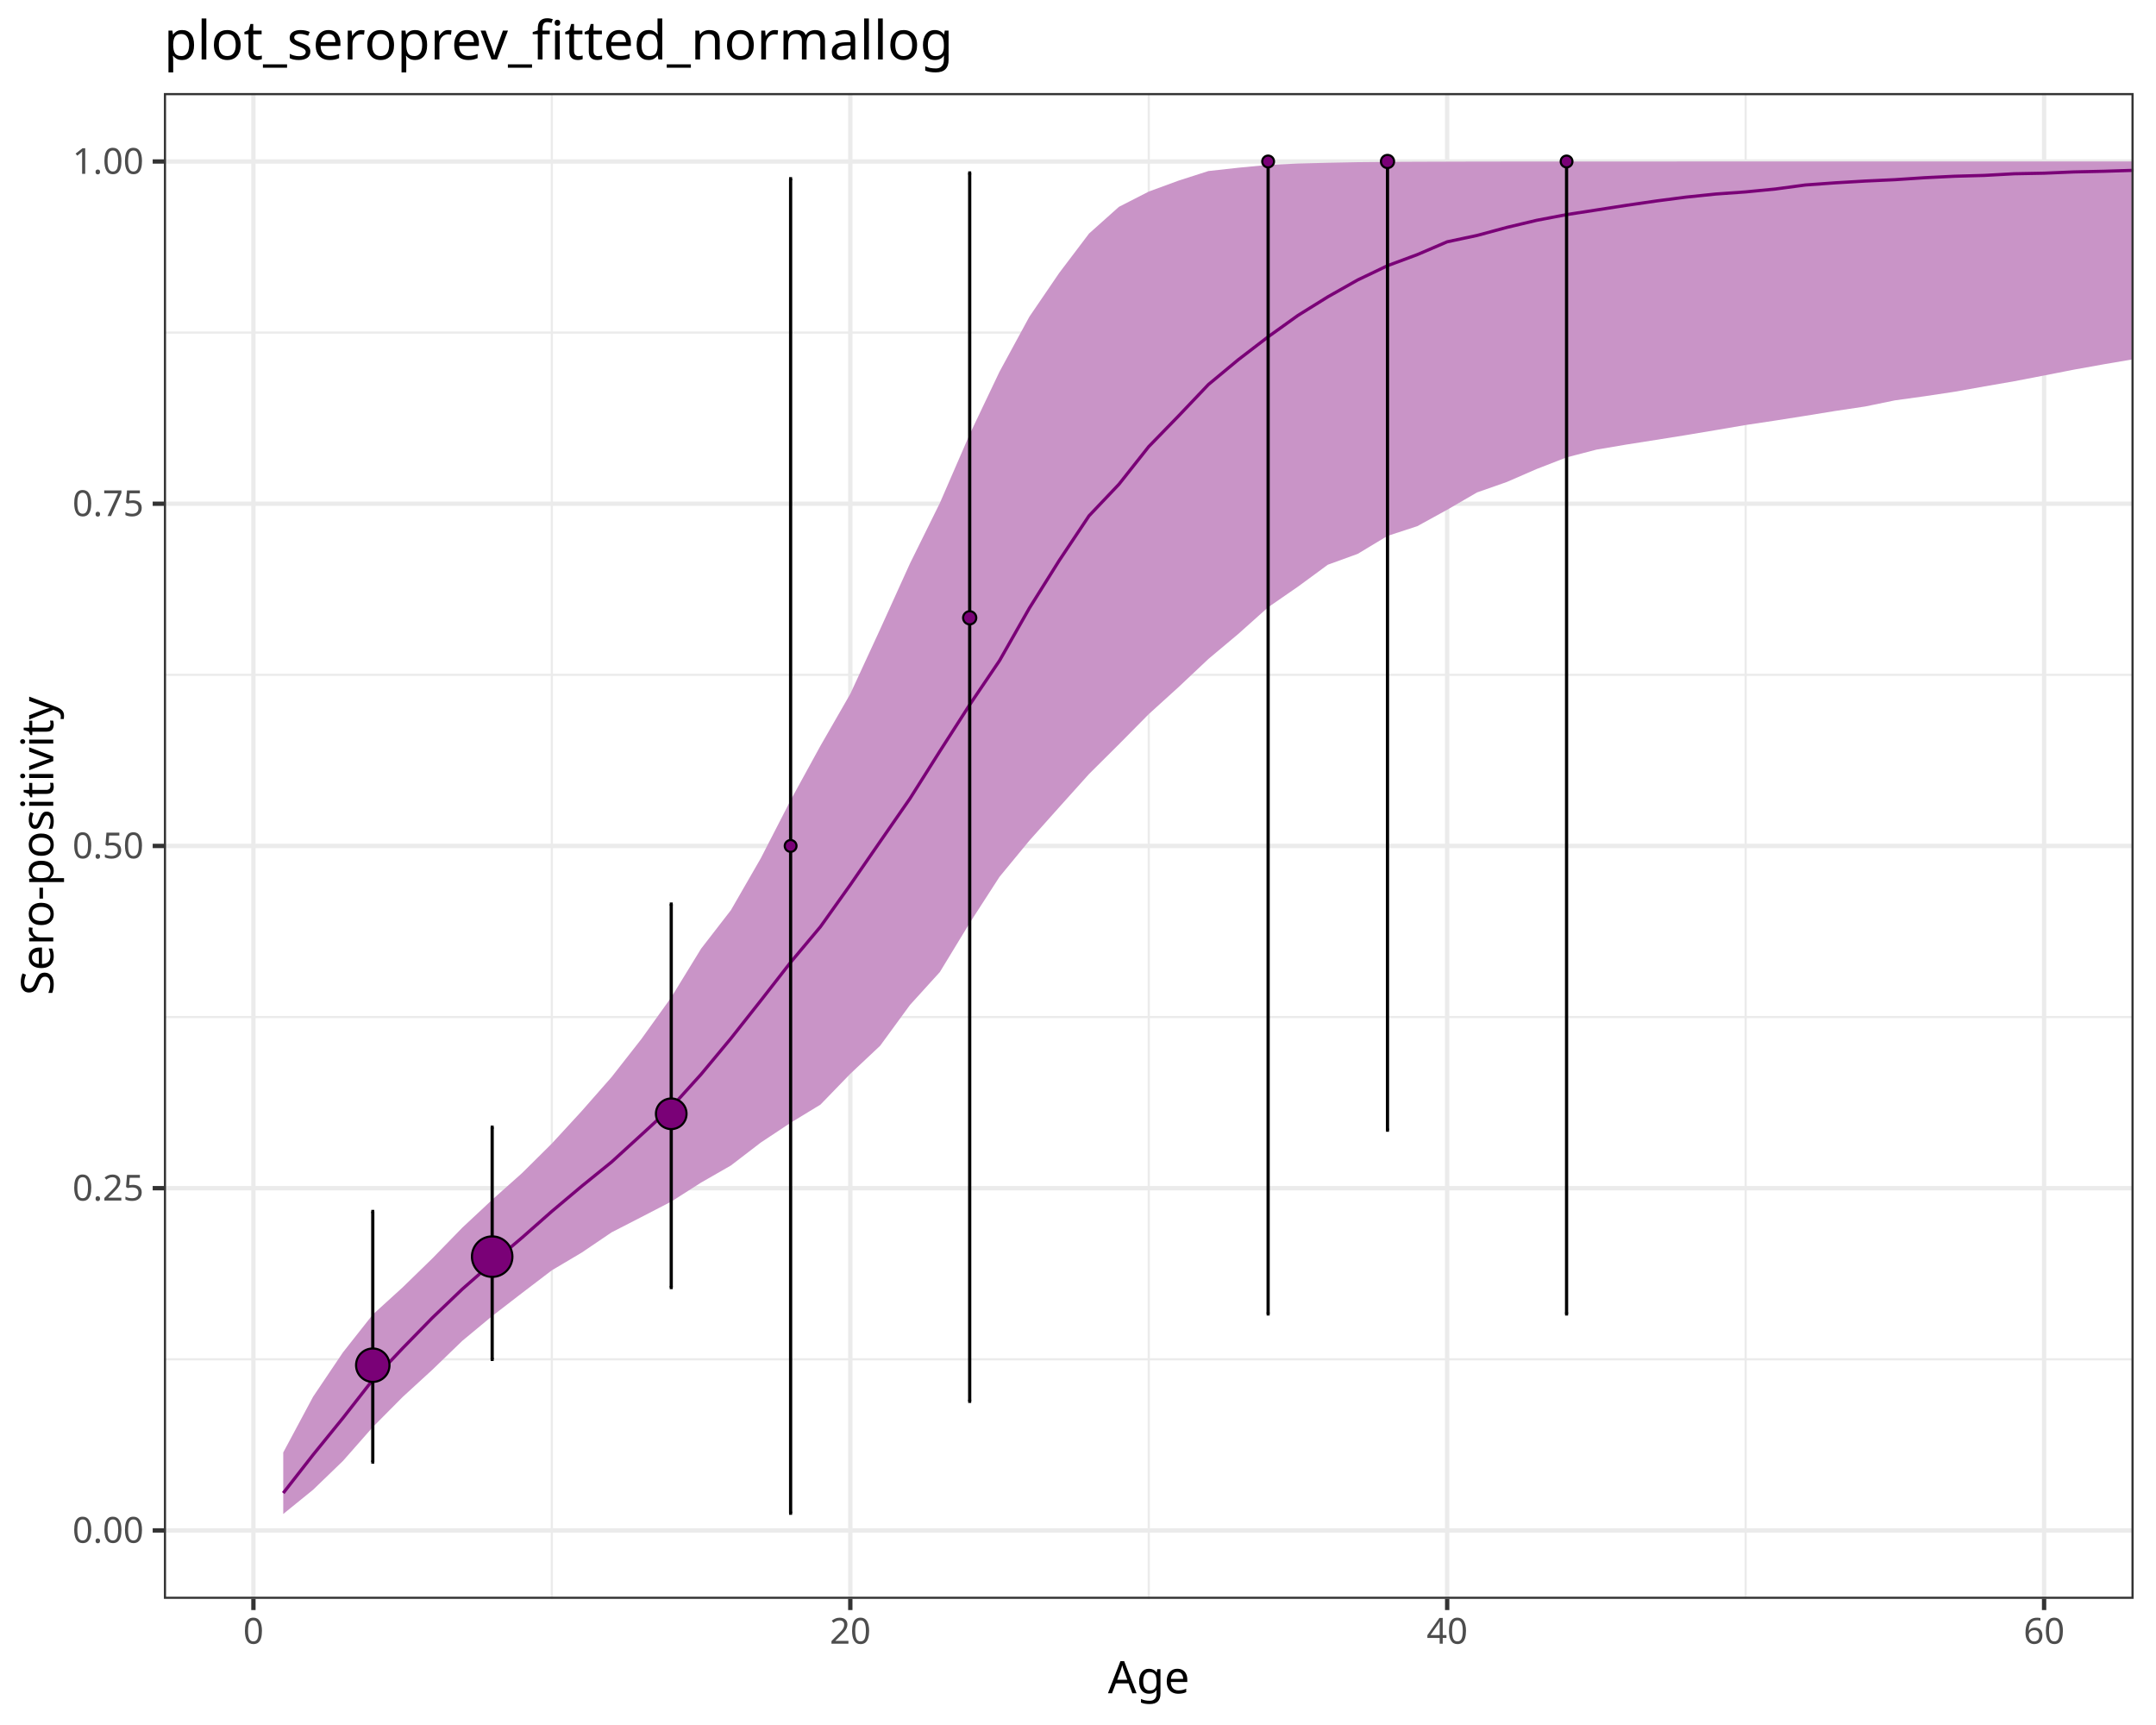
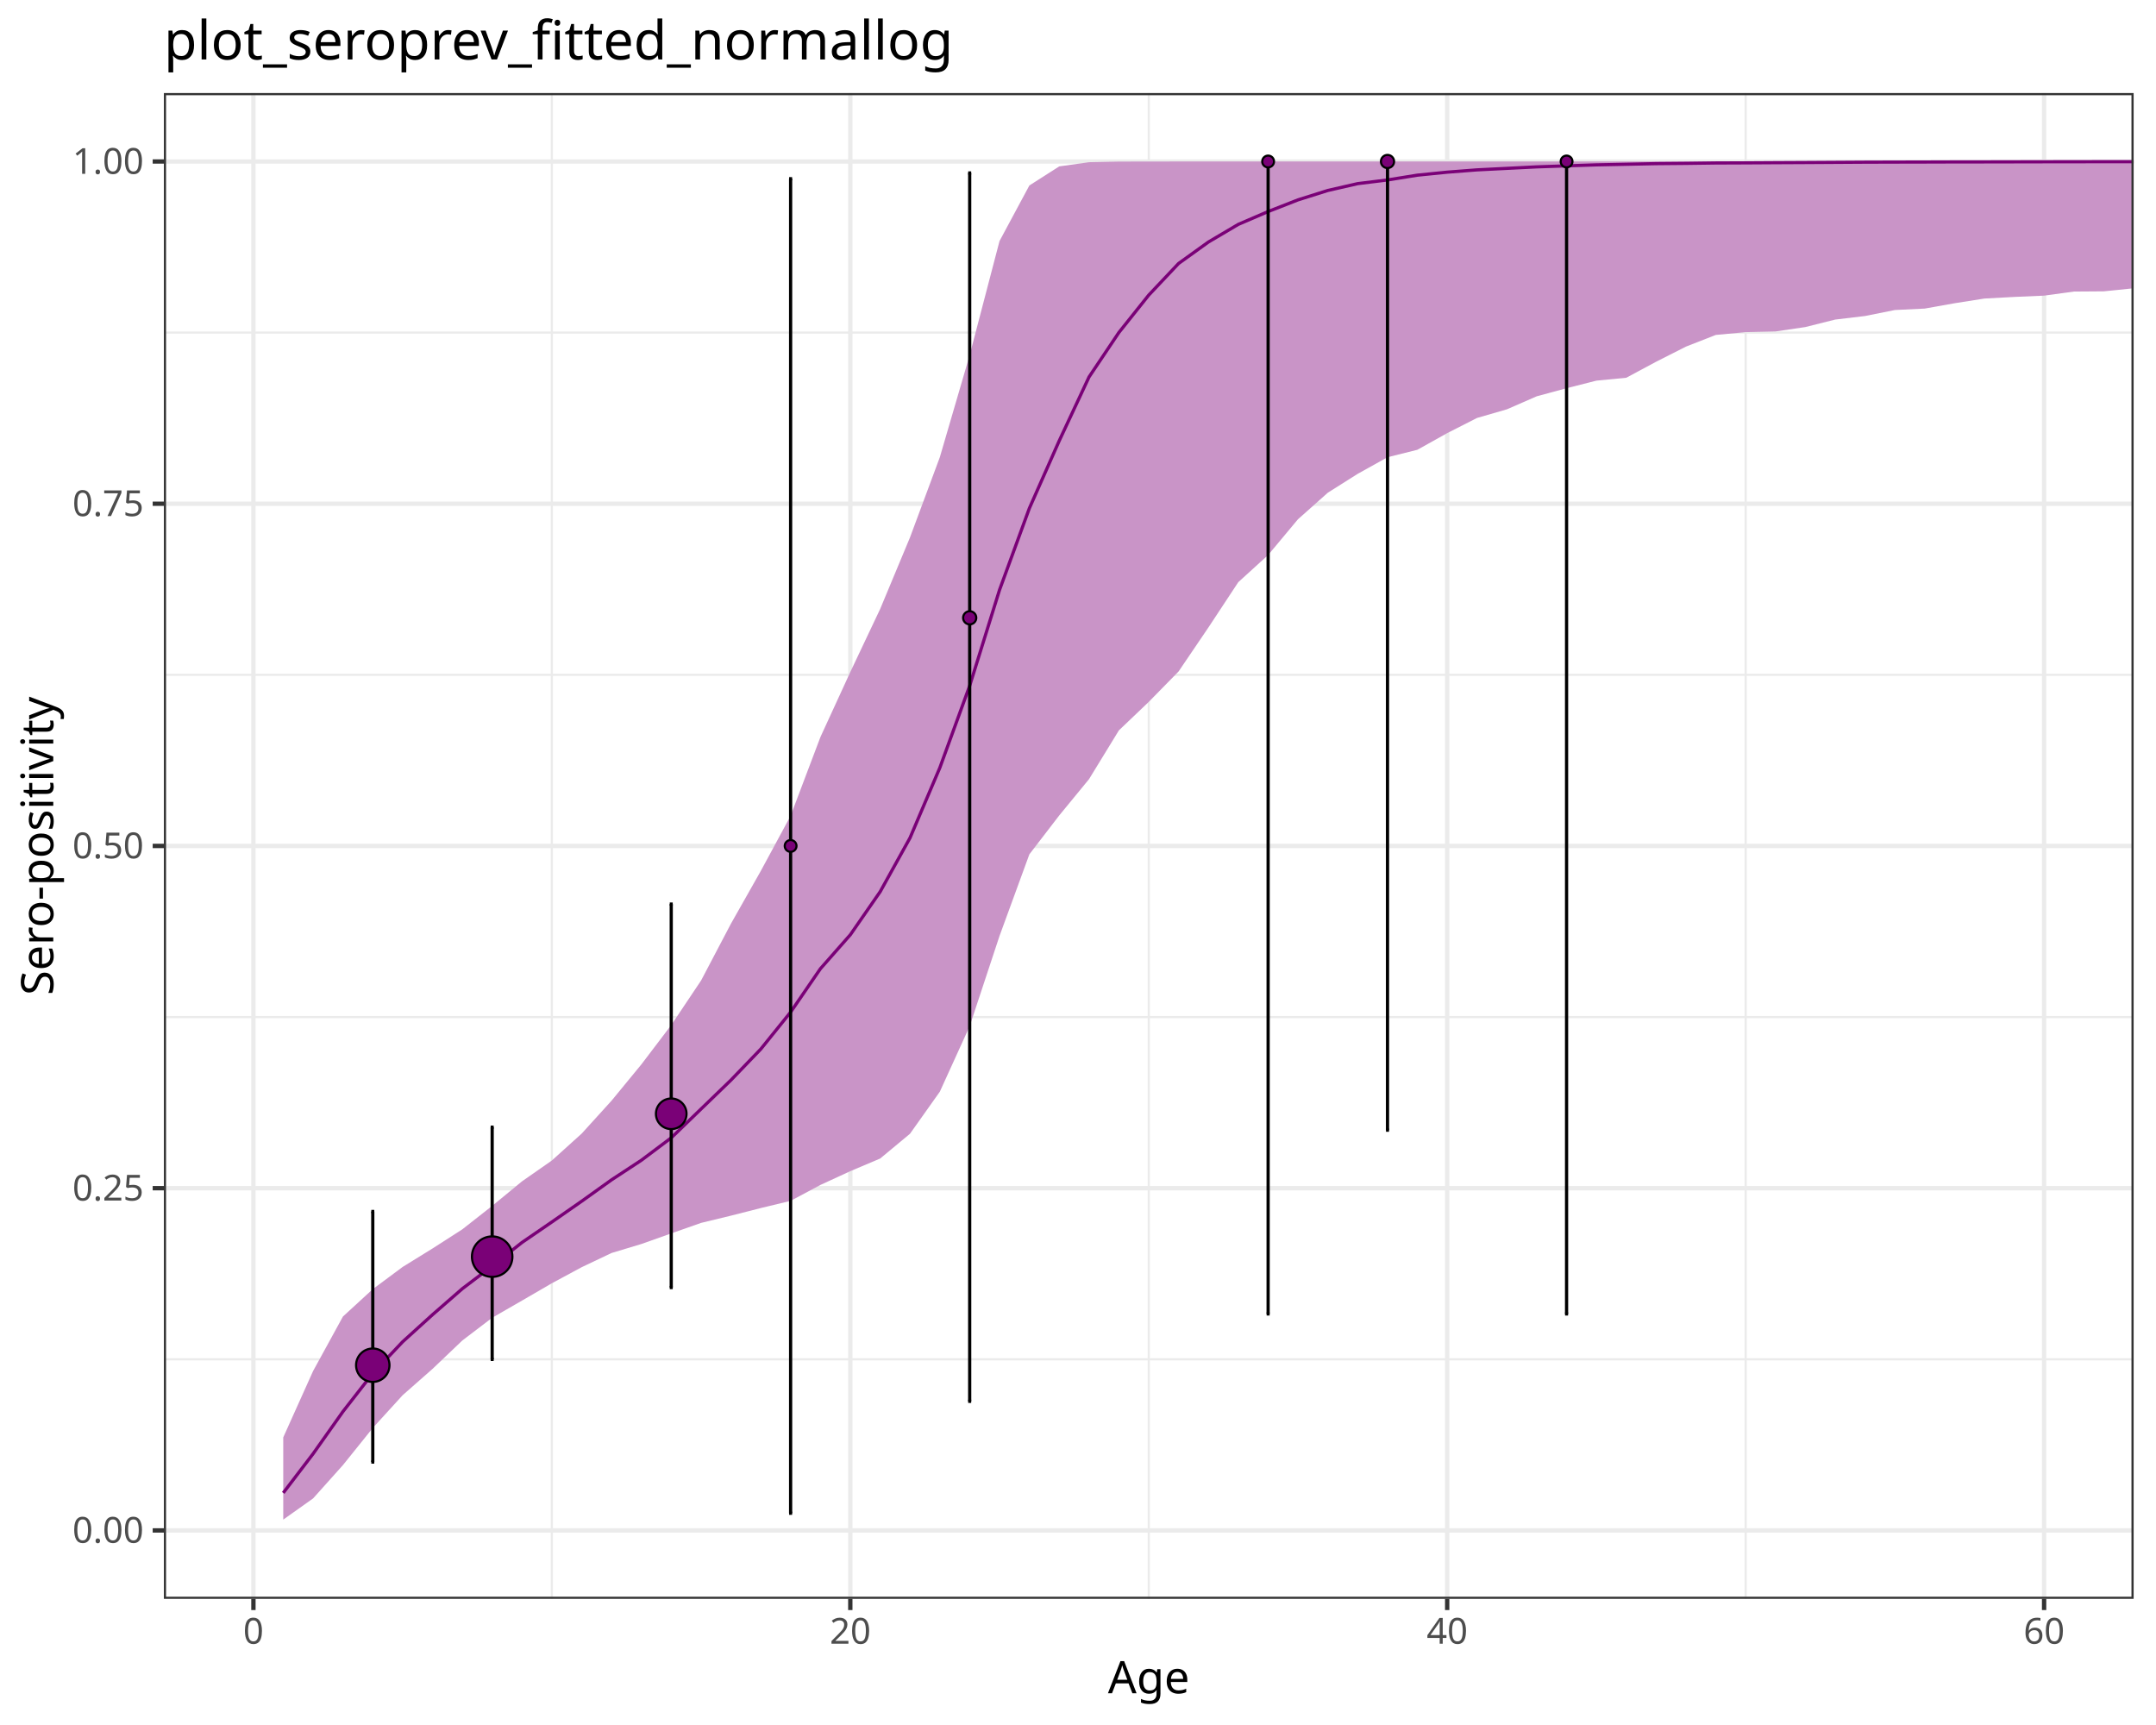
<svg xmlns="http://www.w3.org/2000/svg" class="svglite" data-engine-version="2.0" width="720.00pt" height="576.00pt" viewBox="0 0 720.00 576.00">
  <defs>
    <style type="text/css">
    .svglite line, .svglite polyline, .svglite polygon, .svglite path, .svglite rect, .svglite circle {
      fill: none;
      stroke: #000000;
      stroke-linecap: round;
      stroke-linejoin: round;
      stroke-miterlimit: 10.00;
    }
  </style>
  </defs>
  <rect width="100%" height="100%" style="stroke: none; fill: #FFFFFF;" />
  <defs>
    <clipPath id="cpMC4wMHw3MjAuMDB8MC4wMHw1NzYuMDA=">
      <rect x="0.00" y="0.00" width="720.00" height="576.00" />
    </clipPath>
  </defs>
  <g clip-path="url(#cpMC4wMHw3MjAuMDB8MC4wMHw1NzYuMDA=)">
    <rect x="0.00" y="0.00" width="720.00" height="576.00" style="stroke-width: 1.45; stroke: #FFFFFF; fill: #FFFFFF;" />
  </g>
  <defs>
    <clipPath id="cpNTQuNzN8NzEyLjUzfDMxLjA3fDUzMy44OA==">
      <rect x="54.73" y="31.07" width="657.80" height="502.81" />
    </clipPath>
  </defs>
  <g clip-path="url(#cpNTQuNzN8NzEyLjUzfDMxLjA3fDUzMy44OA==)">
    <rect x="54.73" y="31.07" width="657.80" height="502.81" style="stroke-width: 1.45; stroke: none; fill: #FFFFFF;" />
    <polyline points="54.73,453.89 712.53,453.89 " style="stroke-width: 0.73; stroke: #EBEBEB; stroke-linecap: butt;" />
    <polyline points="54.73,339.61 712.53,339.61 " style="stroke-width: 0.73; stroke: #EBEBEB; stroke-linecap: butt;" />
    <polyline points="54.73,225.34 712.53,225.34 " style="stroke-width: 0.73; stroke: #EBEBEB; stroke-linecap: butt;" />
    <polyline points="54.73,111.06 712.53,111.06 " style="stroke-width: 0.73; stroke: #EBEBEB; stroke-linecap: butt;" />
    <polyline points="184.29,533.88 184.29,31.07 " style="stroke-width: 0.73; stroke: #EBEBEB; stroke-linecap: butt;" />
    <polyline points="383.63,533.88 383.63,31.07 " style="stroke-width: 0.73; stroke: #EBEBEB; stroke-linecap: butt;" />
    <polyline points="582.96,533.88 582.96,31.07 " style="stroke-width: 0.73; stroke: #EBEBEB; stroke-linecap: butt;" />
    <polyline points="54.73,511.03 712.53,511.03 " style="stroke-width: 1.45; stroke: #EBEBEB; stroke-linecap: butt;" />
    <polyline points="54.73,396.75 712.53,396.75 " style="stroke-width: 1.45; stroke: #EBEBEB; stroke-linecap: butt;" />
    <polyline points="54.73,282.47 712.53,282.47 " style="stroke-width: 1.45; stroke: #EBEBEB; stroke-linecap: butt;" />
    <polyline points="54.73,168.20 712.53,168.20 " style="stroke-width: 1.45; stroke: #EBEBEB; stroke-linecap: butt;" />
    <polyline points="54.73,53.92 712.53,53.92 " style="stroke-width: 1.45; stroke: #EBEBEB; stroke-linecap: butt;" />
    <polyline points="84.63,533.88 84.63,31.07 " style="stroke-width: 1.45; stroke: #EBEBEB; stroke-linecap: butt;" />
    <polyline points="283.96,533.88 283.96,31.07 " style="stroke-width: 1.45; stroke: #EBEBEB; stroke-linecap: butt;" />
    <polyline points="483.29,533.88 483.29,31.07 " style="stroke-width: 1.45; stroke: #EBEBEB; stroke-linecap: butt;" />
    <polyline points="682.63,533.88 682.63,31.07 " style="stroke-width: 1.45; stroke: #EBEBEB; stroke-linecap: butt;" />
-     <polygon points="94.59,485.00 104.56,466.38 114.53,451.57 124.49,438.95 134.46,429.87 144.43,420.16 154.39,409.93 164.36,400.61 174.33,391.72 184.29,381.84 194.26,371.00 204.23,359.65 214.19,346.94 224.16,333.04 234.13,316.78 244.09,303.91 254.06,286.60 264.03,267.21 273.99,249.04 283.96,231.69 293.93,210.11 303.89,188.15 313.86,167.98 323.83,145.02 333.79,124.11 343.76,105.76 353.73,91.13 363.69,77.98 373.66,69.07 383.63,63.97 393.59,60.31 403.56,57.11 413.53,56.01 423.49,55.06 433.46,54.60 443.43,54.35 453.39,54.15 463.36,54.06 473.33,54.01 483.29,53.98 493.26,53.95 503.23,53.94 513.19,53.93 523.16,53.93 533.13,53.93 543.09,53.93 553.06,53.93 563.03,53.92 572.99,53.92 582.96,53.92 592.93,53.92 602.89,53.92 612.86,53.92 622.83,53.92 632.79,53.92 642.76,53.92 652.73,53.92 662.69,53.92 672.66,53.92 682.63,53.92 692.59,53.92 702.56,53.92 712.53,53.92 722.49,53.92 732.46,53.92 742.43,53.92 752.39,53.92 762.36,53.92 772.33,53.92 782.29,53.92 792.26,53.92 802.23,53.92 812.19,53.92 822.16,53.92 832.13,53.92 842.09,53.92 852.06,53.92 862.03,53.92 872.00,53.92 881.96,53.92 881.96,99.12 872.00,100.19 862.03,101.21 852.06,102.28 842.09,102.84 832.13,103.81 822.16,104.83 812.19,105.93 802.23,106.72 792.26,107.80 782.29,109.19 772.33,110.61 762.36,112.07 752.39,113.56 742.43,115.10 732.46,116.67 722.49,118.29 712.53,119.94 702.56,121.64 692.59,123.43 682.63,125.38 672.66,127.30 662.69,129.03 652.73,130.81 642.76,132.31 632.79,133.69 622.83,135.74 612.86,137.23 602.89,138.85 592.93,140.42 582.96,141.92 572.99,143.62 563.03,145.29 553.06,146.88 543.09,148.45 533.13,150.14 523.16,152.73 513.19,156.60 503.23,160.93 493.26,164.43 483.29,170.21 473.33,175.69 463.36,178.95 453.39,184.95 443.43,188.57 433.46,195.89 423.49,202.78 413.53,211.68 403.56,220.03 393.59,229.42 383.63,238.46 373.66,248.54 363.69,258.45 353.73,269.53 343.76,280.69 333.79,292.79 323.83,308.20 313.86,324.59 303.89,335.57 293.93,349.19 283.96,358.56 273.99,368.85 264.03,374.91 254.06,381.52 244.09,389.17 234.13,394.88 224.16,401.23 214.19,406.39 204.23,411.51 194.26,418.26 184.29,424.17 174.33,431.76 164.36,439.45 154.39,447.72 144.43,457.34 134.46,466.48 124.49,476.53 114.53,487.83 104.56,497.45 94.59,505.54 " style="stroke-width: 0.00; stroke: none; stroke-linecap: butt; fill: #C994C7;" />
-     <polyline points="94.59,485.00 104.56,466.38 114.53,451.57 124.49,438.95 134.46,429.87 144.43,420.16 154.39,409.93 164.36,400.61 174.33,391.72 184.29,381.84 194.26,371.00 204.23,359.65 214.19,346.94 224.16,333.04 234.13,316.78 244.09,303.91 254.06,286.60 264.03,267.21 273.99,249.04 283.96,231.69 293.93,210.11 303.89,188.15 313.86,167.98 323.83,145.02 333.79,124.11 343.76,105.76 353.73,91.13 363.69,77.98 373.66,69.07 383.63,63.97 393.59,60.31 403.56,57.11 413.53,56.01 423.49,55.06 433.46,54.60 443.43,54.35 453.39,54.15 463.36,54.06 473.33,54.01 483.29,53.98 493.26,53.95 503.23,53.94 513.19,53.93 523.16,53.93 533.13,53.93 543.09,53.93 553.06,53.93 563.03,53.92 572.99,53.92 582.96,53.92 592.93,53.92 602.89,53.92 612.86,53.92 622.83,53.92 632.79,53.92 642.76,53.92 652.73,53.92 662.69,53.92 672.66,53.92 682.63,53.92 692.59,53.92 702.56,53.92 712.53,53.92 722.49,53.92 732.46,53.92 742.43,53.92 752.39,53.92 762.36,53.92 772.33,53.92 782.29,53.92 792.26,53.92 802.23,53.92 812.19,53.92 822.16,53.92 832.13,53.92 842.09,53.92 852.06,53.92 862.03,53.92 872.00,53.92 881.96,53.92 " style="stroke-width: 1.07; stroke: none; stroke-linecap: butt;" />
-     <polyline points="881.96,99.12 872.00,100.19 862.03,101.21 852.06,102.28 842.09,102.84 832.13,103.81 822.16,104.83 812.19,105.93 802.23,106.72 792.26,107.80 782.29,109.19 772.33,110.61 762.36,112.07 752.39,113.56 742.43,115.10 732.46,116.67 722.49,118.29 712.53,119.94 702.56,121.64 692.59,123.43 682.63,125.38 672.66,127.30 662.69,129.03 652.73,130.81 642.76,132.31 632.79,133.69 622.83,135.74 612.86,137.23 602.89,138.85 592.93,140.42 582.96,141.92 572.99,143.62 563.03,145.29 553.06,146.88 543.09,148.45 533.13,150.14 523.16,152.73 513.19,156.60 503.23,160.93 493.26,164.43 483.29,170.21 473.33,175.69 463.36,178.95 453.39,184.95 443.43,188.57 433.46,195.89 423.49,202.78 413.53,211.68 403.56,220.03 393.59,229.42 383.63,238.46 373.66,248.54 363.69,258.45 353.73,269.53 343.76,280.69 333.79,292.79 323.83,308.20 313.86,324.59 303.89,335.57 293.93,349.19 283.96,358.56 273.99,368.85 264.03,374.91 254.06,381.52 244.09,389.17 234.13,394.88 224.16,401.23 214.19,406.39 204.23,411.51 194.26,418.26 184.29,424.17 174.33,431.76 164.36,439.45 154.39,447.72 144.43,457.34 134.46,466.48 124.49,476.53 114.53,487.83 104.56,497.45 94.59,505.54 " style="stroke-width: 1.07; stroke: none; stroke-linecap: butt;" />
-     <polyline points="94.59,498.55 104.56,485.77 114.53,473.49 124.49,460.75 134.46,450.20 144.43,439.99 154.39,430.45 164.36,421.70 174.33,413.27 184.29,404.48 194.26,396.09 204.23,388.01 214.19,378.92 224.16,369.75 234.13,358.72 244.09,346.74 254.06,334.12 264.03,321.33 273.99,309.45 283.96,295.45 293.93,281.01 303.89,266.64 313.86,250.85 323.83,235.32 333.79,220.60 343.76,203.07 353.73,187.16 363.69,172.23 373.66,161.72 383.63,149.12 393.59,138.88 403.56,128.39 413.53,120.11 423.49,112.47 433.46,105.32 443.43,99.12 453.39,93.49 463.36,88.72 473.33,85.01 483.29,80.74 493.26,78.62 503.23,75.93 513.19,73.56 523.16,71.66 533.13,70.12 543.09,68.57 553.06,67.12 563.03,65.82 572.99,64.79 582.96,64.08 592.93,63.11 602.89,61.77 612.86,61.05 622.83,60.46 632.79,60.00 642.76,59.34 652.73,58.85 662.69,58.57 672.66,58.02 682.63,57.83 692.59,57.41 702.56,57.19 712.53,56.88 722.49,56.55 732.46,56.33 742.43,56.17 752.39,55.98 762.36,55.92 772.33,55.84 782.29,55.67 792.26,55.54 802.23,55.43 812.19,55.30 822.16,55.22 832.13,55.10 842.09,55.02 852.06,54.96 862.03,54.89 872.00,54.84 881.96,54.78 " style="stroke-width: 1.07; stroke: #7A0177; stroke-linecap: butt;" />
+     <polygon points="94.59,479.96 104.56,457.80 114.53,439.60 124.49,430.46 134.46,423.05 144.43,416.89 154.39,410.49 164.36,402.66 174.33,394.46 184.29,387.51 194.26,378.51 204.23,367.53 214.19,355.41 224.16,342.29 234.13,327.40 244.09,308.45 254.06,290.84 264.03,272.40 273.99,246.09 283.96,224.40 293.93,203.35 303.89,179.47 313.86,152.66 323.83,118.55 333.79,80.49 343.76,61.93 353.73,55.56 363.69,54.16 373.66,53.95 383.63,53.93 393.59,53.92 403.56,53.92 413.53,53.92 423.49,53.92 433.46,53.92 443.43,53.92 453.39,53.92 463.36,53.92 473.33,53.92 483.29,53.92 493.26,53.92 503.23,53.92 513.19,53.92 523.16,53.92 533.13,53.92 543.09,53.92 553.06,53.92 563.03,53.92 572.99,53.92 582.96,53.92 592.93,53.92 602.89,53.92 612.86,53.92 622.83,53.92 632.79,53.92 642.76,53.92 652.73,53.92 662.69,53.92 672.66,53.92 682.63,53.92 692.59,53.92 702.56,53.92 712.53,53.92 722.49,53.92 732.46,53.92 742.43,53.92 752.39,53.92 762.36,53.92 772.33,53.92 782.29,53.92 792.26,53.92 802.23,53.92 812.19,53.92 822.16,53.92 832.13,53.92 842.09,53.92 852.06,53.92 862.03,53.92 872.00,53.92 881.96,53.92 881.96,83.33 872.00,84.07 862.03,84.51 852.06,85.54 842.09,86.26 832.13,86.80 822.16,86.97 812.19,87.21 802.23,87.92 792.26,89.01 782.29,90.57 772.33,91.79 762.36,91.90 752.39,92.43 742.43,92.89 732.46,93.67 722.49,94.69 712.53,96.26 702.56,97.28 692.59,97.35 682.63,98.72 672.66,99.15 662.69,99.69 652.73,101.26 642.76,103.04 632.79,103.52 622.83,105.52 612.86,106.71 602.89,109.21 592.93,110.68 582.96,110.90 572.99,111.84 563.03,115.74 553.06,120.79 543.09,126.14 533.13,127.10 523.16,129.63 513.19,132.33 503.23,136.68 493.26,139.56 483.29,144.63 473.33,150.19 463.36,152.68 453.39,158.23 443.43,164.52 433.46,173.39 423.49,185.33 413.53,194.39 403.56,209.51 393.59,224.21 383.63,234.37 373.66,243.88 363.69,260.16 353.73,272.29 343.76,285.27 333.79,312.53 323.83,342.65 313.86,364.53 303.89,378.58 293.93,386.85 283.96,391.07 273.99,395.66 264.03,400.98 254.06,403.39 244.09,405.93 234.13,408.34 224.16,411.85 214.19,415.39 204.23,418.39 194.26,423.13 184.29,428.50 174.33,434.28 164.36,440.02 154.39,447.61 144.43,457.10 134.46,465.88 124.49,476.82 114.53,489.21 104.56,500.34 94.59,507.42 " style="stroke-width: 0.00; stroke: none; stroke-linecap: butt; fill: #C994C7;" />
+     <polyline points="94.59,479.96 104.56,457.80 114.53,439.60 124.49,430.46 134.46,423.05 144.43,416.89 154.39,410.49 164.36,402.66 174.33,394.46 184.29,387.51 194.26,378.51 204.23,367.53 214.19,355.41 224.16,342.29 234.13,327.40 244.09,308.45 254.06,290.84 264.03,272.40 273.99,246.09 283.96,224.40 293.93,203.35 303.89,179.47 313.86,152.66 323.83,118.55 333.79,80.49 343.76,61.93 353.73,55.56 363.69,54.16 373.66,53.95 383.63,53.93 393.59,53.92 403.56,53.92 413.53,53.92 423.49,53.92 433.46,53.92 443.43,53.92 453.39,53.92 463.36,53.92 473.33,53.92 483.29,53.92 493.26,53.92 503.23,53.92 513.19,53.92 523.16,53.92 533.13,53.92 543.09,53.92 553.06,53.92 563.03,53.92 572.99,53.92 582.96,53.92 592.93,53.92 602.89,53.92 612.86,53.92 622.83,53.92 632.79,53.92 642.76,53.92 652.73,53.92 662.69,53.92 672.66,53.92 682.63,53.92 692.59,53.92 702.56,53.92 712.53,53.92 722.49,53.92 732.46,53.92 742.43,53.92 752.39,53.92 762.36,53.92 772.33,53.92 782.29,53.92 792.26,53.92 802.23,53.92 812.19,53.92 822.16,53.92 832.13,53.92 842.09,53.92 852.06,53.92 862.03,53.92 872.00,53.92 881.96,53.92 " style="stroke-width: 1.07; stroke: none; stroke-linecap: butt;" />
+     <polyline points="881.96,83.33 872.00,84.07 862.03,84.51 852.06,85.54 842.09,86.26 832.13,86.80 822.16,86.97 812.19,87.21 802.23,87.92 792.26,89.01 782.29,90.57 772.33,91.79 762.36,91.90 752.39,92.43 742.43,92.89 732.46,93.67 722.49,94.69 712.53,96.26 702.56,97.28 692.59,97.35 682.63,98.72 672.66,99.15 662.69,99.69 652.73,101.26 642.76,103.04 632.79,103.52 622.83,105.52 612.86,106.71 602.89,109.21 592.93,110.68 582.96,110.90 572.99,111.84 563.03,115.74 553.06,120.79 543.09,126.14 533.13,127.10 523.16,129.63 513.19,132.33 503.23,136.68 493.26,139.56 483.29,144.63 473.33,150.19 463.36,152.68 453.39,158.23 443.43,164.52 433.46,173.39 423.49,185.33 413.53,194.39 403.56,209.51 393.59,224.21 383.63,234.37 373.66,243.88 363.69,260.16 353.73,272.29 343.76,285.27 333.79,312.53 323.83,342.65 313.86,364.53 303.89,378.58 293.93,386.85 283.96,391.07 273.99,395.66 264.03,400.98 254.06,403.39 244.09,405.93 234.13,408.34 224.16,411.85 214.19,415.39 204.23,418.39 194.26,423.13 184.29,428.50 174.33,434.28 164.36,440.02 154.39,447.61 144.43,457.10 134.46,465.88 124.49,476.82 114.53,489.21 104.56,500.34 94.59,507.42 " style="stroke-width: 1.07; stroke: none; stroke-linecap: butt;" />
+     <polyline points="94.59,498.50 104.56,485.43 114.53,471.34 124.49,458.58 134.46,448.04 144.43,439.00 154.39,430.32 164.36,422.75 174.33,414.87 184.29,408.04 194.26,401.10 204.23,393.96 214.19,387.42 224.16,379.93 234.13,370.29 244.09,360.67 254.06,350.31 264.03,337.96 273.99,323.45 283.96,312.14 293.93,297.76 303.89,279.80 313.86,256.36 323.83,228.98 333.79,197.00 343.76,169.72 353.73,147.18 363.69,125.87 373.66,111.02 383.63,98.53 393.59,87.98 403.56,80.81 413.53,74.92 423.49,70.64 433.46,66.74 443.43,63.60 453.39,61.32 463.36,60.09 473.33,58.49 483.29,57.49 493.26,56.72 503.23,56.22 513.19,55.72 523.16,55.38 533.13,55.05 543.09,54.85 553.06,54.64 563.03,54.55 572.99,54.42 582.96,54.38 592.93,54.32 602.89,54.27 612.86,54.21 622.83,54.15 632.79,54.12 642.76,54.10 652.73,54.07 662.69,54.06 672.66,54.04 682.63,54.02 692.59,54.01 702.56,53.99 712.53,53.99 722.49,53.98 732.46,53.97 742.43,53.97 752.39,53.96 762.36,53.96 772.33,53.95 782.29,53.95 792.26,53.95 802.23,53.94 812.19,53.94 822.16,53.94 832.13,53.94 842.09,53.93 852.06,53.93 862.03,53.93 872.00,53.93 881.96,53.93 " style="stroke-width: 1.07; stroke: #7A0177; stroke-linecap: butt;" />
    <polyline points="124.00,404.53 124.99,404.53 " style="stroke-width: 1.07; stroke-linecap: butt;" />
    <polyline points="124.49,404.53 124.49,488.20 " style="stroke-width: 1.07; stroke-linecap: butt;" />
    <polyline points="124.00,488.20 124.99,488.20 " style="stroke-width: 1.07; stroke-linecap: butt;" />
    <polyline points="163.86,376.38 164.86,376.38 " style="stroke-width: 1.07; stroke-linecap: butt;" />
    <polyline points="164.36,376.38 164.36,453.92 " style="stroke-width: 1.07; stroke-linecap: butt;" />
    <polyline points="163.86,453.92 164.86,453.92 " style="stroke-width: 1.07; stroke-linecap: butt;" />
    <polyline points="223.66,301.88 224.66,301.88 " style="stroke-width: 1.07; stroke-linecap: butt;" />
    <polyline points="224.16,301.88 224.16,429.92 " style="stroke-width: 1.07; stroke-linecap: butt;" />
    <polyline points="223.66,429.92 224.66,429.92 " style="stroke-width: 1.07; stroke-linecap: butt;" />
    <polyline points="263.53,59.67 264.53,59.67 " style="stroke-width: 1.07; stroke-linecap: butt;" />
    <polyline points="264.03,59.67 264.03,505.28 " style="stroke-width: 1.07; stroke-linecap: butt;" />
    <polyline points="263.53,505.28 264.53,505.28 " style="stroke-width: 1.07; stroke-linecap: butt;" />
    <polyline points="323.33,57.76 324.33,57.76 " style="stroke-width: 1.07; stroke-linecap: butt;" />
    <polyline points="323.83,57.76 323.83,467.92 " style="stroke-width: 1.07; stroke-linecap: butt;" />
    <polyline points="323.33,467.92 324.33,467.92 " style="stroke-width: 1.07; stroke-linecap: butt;" />
    <polyline points="423.00,53.92 423.99,53.92 " style="stroke-width: 1.07; stroke-linecap: butt;" />
    <polyline points="423.49,53.92 423.49,438.75 " style="stroke-width: 1.07; stroke-linecap: butt;" />
    <polyline points="423.00,438.75 423.99,438.75 " style="stroke-width: 1.07; stroke-linecap: butt;" />
    <polyline points="462.86,53.92 463.86,53.92 " style="stroke-width: 1.07; stroke-linecap: butt;" />
    <polyline points="463.36,53.92 463.36,377.37 " style="stroke-width: 1.07; stroke-linecap: butt;" />
    <polyline points="462.86,377.37 463.86,377.37 " style="stroke-width: 1.07; stroke-linecap: butt;" />
    <polyline points="522.66,53.92 523.66,53.92 " style="stroke-width: 1.07; stroke-linecap: butt;" />
    <polyline points="523.16,53.92 523.16,438.75 " style="stroke-width: 1.07; stroke-linecap: butt;" />
    <polyline points="522.66,438.75 523.66,438.75 " style="stroke-width: 1.07; stroke-linecap: butt;" />
    <polyline points="722.00,53.92 722.99,53.92 " style="stroke-width: 1.07; stroke-linecap: butt;" />
    <polyline points="722.49,53.92 722.49,499.60 " style="stroke-width: 1.07; stroke-linecap: butt;" />
    <polyline points="722.00,499.60 722.99,499.60 " style="stroke-width: 1.07; stroke-linecap: butt;" />
    <circle cx="124.49" cy="455.86" r="5.58" style="stroke-width: 0.71; fill: #7A0177;" />
    <circle cx="164.36" cy="419.61" r="6.76" style="stroke-width: 0.71; fill: #7A0177;" />
    <circle cx="224.16" cy="371.91" r="5.11" style="stroke-width: 0.71; fill: #7A0177;" />
    <circle cx="264.03" cy="282.47" r="1.97" style="stroke-width: 0.71; fill: #7A0177;" />
    <circle cx="323.83" cy="206.29" r="2.20" style="stroke-width: 0.71; fill: #7A0177;" />
    <circle cx="423.49" cy="53.92" r="1.97" style="stroke-width: 0.71; fill: #7A0177;" />
    <circle cx="463.36" cy="53.92" r="2.20" style="stroke-width: 0.71; fill: #7A0177;" />
    <circle cx="523.16" cy="53.92" r="1.97" style="stroke-width: 0.71; fill: #7A0177;" />
    <circle cx="722.49" cy="53.92" r="1.42" style="stroke-width: 0.71; fill: #7A0177;" />
    <rect x="54.73" y="31.07" width="657.80" height="502.81" style="stroke-width: 1.45; stroke: #333333;" />
  </g>
  <g clip-path="url(#cpMC4wMHw3MjAuMDB8MC4wMHw1NzYuMDA=)">
    <text x="48.00" y="515.15" text-anchor="end" style="font-size: 12.00px; fill: #4D4D4D; font-family: sans;" textLength="23.36px" lengthAdjust="spacingAndGlyphs">0.00</text>
    <text x="48.00" y="400.88" text-anchor="end" style="font-size: 12.00px; fill: #4D4D4D; font-family: sans;" textLength="23.36px" lengthAdjust="spacingAndGlyphs">0.25</text>
    <text x="48.00" y="286.60" text-anchor="end" style="font-size: 12.00px; fill: #4D4D4D; font-family: sans;" textLength="23.36px" lengthAdjust="spacingAndGlyphs">0.50</text>
    <text x="48.00" y="172.33" text-anchor="end" style="font-size: 12.00px; fill: #4D4D4D; font-family: sans;" textLength="23.36px" lengthAdjust="spacingAndGlyphs">0.75</text>
    <text x="48.00" y="58.05" text-anchor="end" style="font-size: 12.00px; fill: #4D4D4D; font-family: sans;" textLength="23.36px" lengthAdjust="spacingAndGlyphs">1.00</text>
    <polyline points="50.99,511.03 54.73,511.03 " style="stroke-width: 1.45; stroke: #333333; stroke-linecap: butt;" />
    <polyline points="50.99,396.75 54.73,396.75 " style="stroke-width: 1.45; stroke: #333333; stroke-linecap: butt;" />
    <polyline points="50.99,282.47 54.73,282.47 " style="stroke-width: 1.45; stroke: #333333; stroke-linecap: butt;" />
    <polyline points="50.99,168.20 54.73,168.20 " style="stroke-width: 1.45; stroke: #333333; stroke-linecap: butt;" />
    <polyline points="50.99,53.92 54.73,53.92 " style="stroke-width: 1.45; stroke: #333333; stroke-linecap: butt;" />
    <polyline points="84.63,537.62 84.63,533.88 " style="stroke-width: 1.45; stroke: #333333; stroke-linecap: butt;" />
    <polyline points="283.96,537.62 283.96,533.88 " style="stroke-width: 1.45; stroke: #333333; stroke-linecap: butt;" />
    <polyline points="483.29,537.62 483.29,533.88 " style="stroke-width: 1.45; stroke: #333333; stroke-linecap: butt;" />
    <polyline points="682.63,537.62 682.63,533.88 " style="stroke-width: 1.45; stroke: #333333; stroke-linecap: butt;" />
    <text x="84.63" y="548.86" text-anchor="middle" style="font-size: 12.00px; fill: #4D4D4D; font-family: sans;" textLength="6.67px" lengthAdjust="spacingAndGlyphs">0</text>
    <text x="283.96" y="548.86" text-anchor="middle" style="font-size: 12.00px; fill: #4D4D4D; font-family: sans;" textLength="13.35px" lengthAdjust="spacingAndGlyphs">20</text>
    <text x="483.29" y="548.86" text-anchor="middle" style="font-size: 12.00px; fill: #4D4D4D; font-family: sans;" textLength="13.35px" lengthAdjust="spacingAndGlyphs">40</text>
    <text x="682.63" y="548.86" text-anchor="middle" style="font-size: 12.00px; fill: #4D4D4D; font-family: sans;" textLength="13.35px" lengthAdjust="spacingAndGlyphs">60</text>
    <text x="383.63" y="565.41" text-anchor="middle" style="font-size: 15.00px; font-family: sans;" textLength="26.69px" lengthAdjust="spacingAndGlyphs">Age</text>
    <text transform="translate(17.79,282.47) rotate(-90)" text-anchor="middle" style="font-size: 15.00px; font-family: sans;" textLength="94.21px" lengthAdjust="spacingAndGlyphs">Sero-positivity</text>
    <text x="54.73" y="19.86" style="font-size: 18.00px; font-family: sans;" textLength="247.17px" lengthAdjust="spacingAndGlyphs">plot_seroprev_fitted_normallog</text>
  </g>
</svg>
